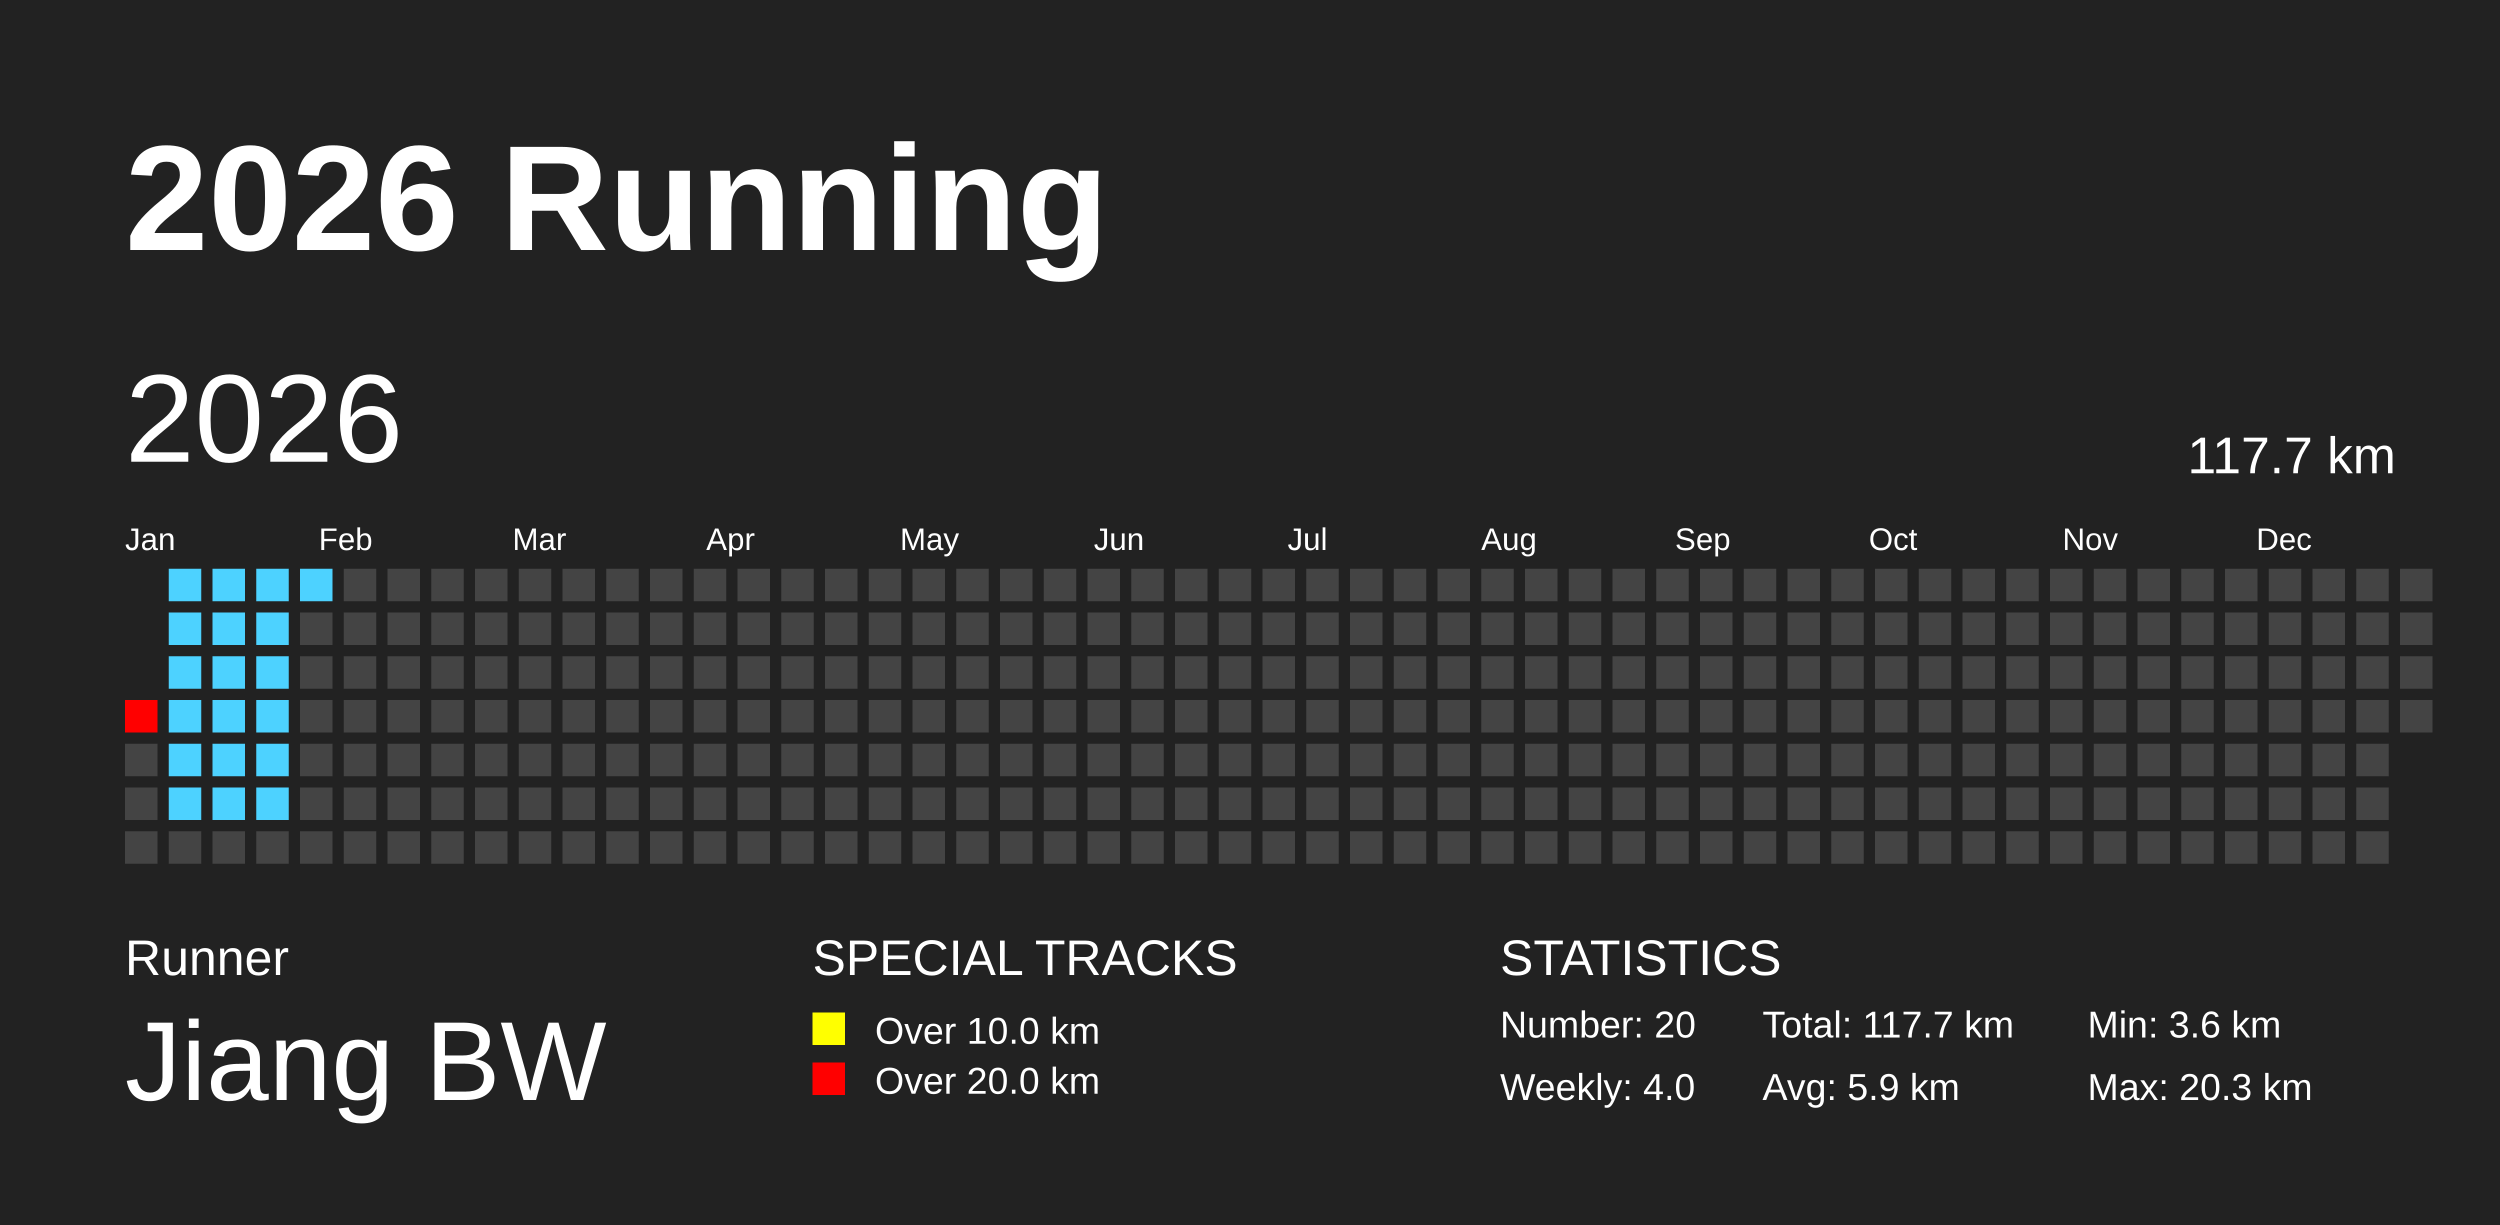
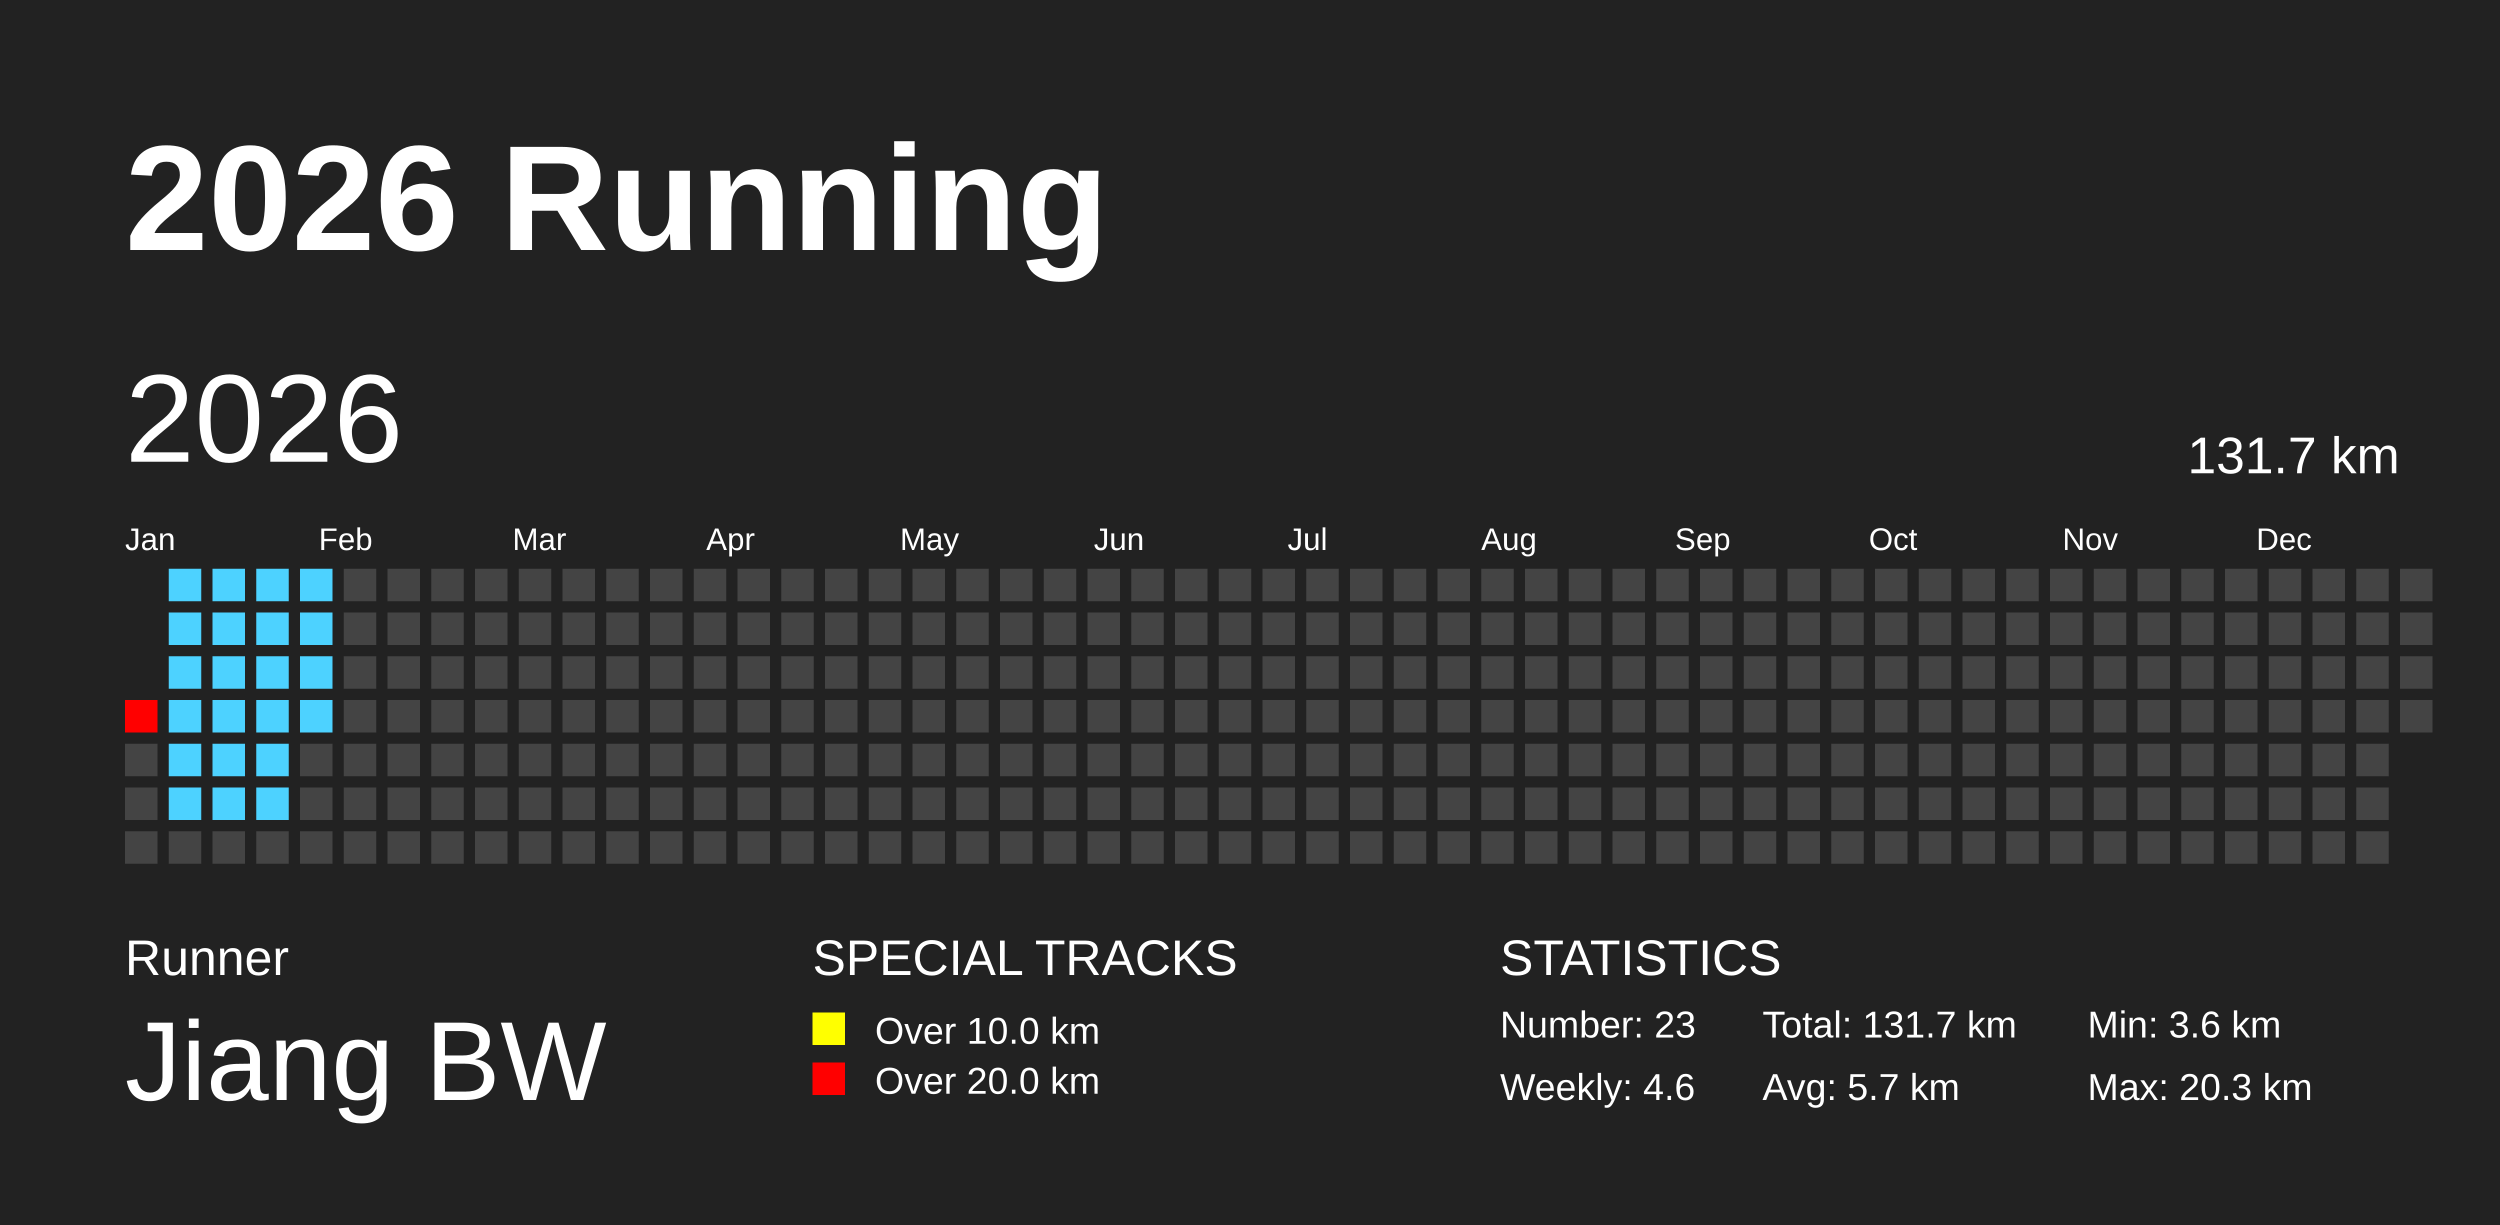
<svg xmlns="http://www.w3.org/2000/svg" baseProfile="full" height="98mm" version="1.1" viewBox="0,0,200,98" width="200mm">
  <defs />
  <rect fill="#222222" height="98" width="200" x="0" y="0" />
  <text fill="#FFFFFF" style="font-size:12px; font-family:Arial; font-weight:bold;" x="10" y="20">2026 Running</text>
  <text fill="#FFFFFF" style="font-size:4px; font-family:Arial" x="10" y="78">Runner</text>
  <text fill="#FFFFFF" style="font-size:9px; font-family:Arial" x="10" y="88">Jiang BW</text>
  <text fill="#FFFFFF" style="font-size:4px; font-family:Arial" x="65" y="78">SPECIAL TRACKS</text>
  <rect fill="yellow" height="2.6" width="2.6" x="65" y="81" />
  <text fill="#FFFFFF" style="font-size:3px; font-family:Arial" x="70" y="83.5">Over 10.0 km</text>
  <rect fill="red" height="2.6" width="2.6" x="65" y="85" />
  <text fill="#FFFFFF" style="font-size:3px; font-family:Arial" x="70" y="87.5">Over 20.0 km</text>
  <text fill="#FFFFFF" style="font-size:4px; font-family:Arial" x="120" y="78">STATISTICS</text>
-   <text fill="#FFFFFF" style="font-size:3px; font-family:Arial" x="120" y="83">Number: 20</text>
-   <text fill="#FFFFFF" style="font-size:3px; font-family:Arial" x="120" y="88">Weekly: 4.0</text>
-   <text fill="#FFFFFF" style="font-size:3px; font-family:Arial" x="141" y="83">Total: 117.7 km</text>
-   <text fill="#FFFFFF" style="font-size:3px; font-family:Arial" x="141" y="88">Avg: 5.9 km</text>
+   <text fill="#FFFFFF" style="font-size:3px; font-family:Arial" x="120" y="83">Number: 23</text>
+   <text fill="#FFFFFF" style="font-size:3px; font-family:Arial" x="120" y="88">Weekly: 4.6</text>
+   <text fill="#FFFFFF" style="font-size:3px; font-family:Arial" x="141" y="83">Total: 131.7 km</text>
+   <text fill="#FFFFFF" style="font-size:3px; font-family:Arial" x="141" y="88">Avg: 5.7 km</text>
  <text fill="#FFFFFF" style="font-size:3px; font-family:Arial" x="167" y="83">Min: 3.6 km</text>
  <text fill="#FFFFFF" style="font-size:3px; font-family:Arial" x="167" y="88">Max: 20.3 km</text>
  <text dominant-baseline="hanging" fill="#FFFFFF" style="font-size:10.0px; font-family:Arial;" x="10" y="30">2026</text>
-   <text dominant-baseline="hanging" fill="#FFFFFF" style="font-size:4.125px; font-family:Arial;" x="175" y="35">117.7 km</text>
+   <text dominant-baseline="hanging" fill="#FFFFFF" style="font-size:4.125px; font-family:Arial;" x="175" y="35">131.7 km</text>
  <text fill="#FFFFFF" style="font-size:2.5px; font-family:Arial" x="10.0" y="44">Jan</text>
  <text fill="#FFFFFF" style="font-size:2.5px; font-family:Arial" x="25.5" y="44">Feb</text>
  <text fill="#FFFFFF" style="font-size:2.5px; font-family:Arial" x="41.0" y="44">Mar</text>
  <text fill="#FFFFFF" style="font-size:2.5px; font-family:Arial" x="56.5" y="44">Apr</text>
  <text fill="#FFFFFF" style="font-size:2.5px; font-family:Arial" x="72.0" y="44">May</text>
  <text fill="#FFFFFF" style="font-size:2.5px; font-family:Arial" x="87.5" y="44">Jun</text>
  <text fill="#FFFFFF" style="font-size:2.5px; font-family:Arial" x="103.0" y="44">Jul</text>
  <text fill="#FFFFFF" style="font-size:2.5px; font-family:Arial" x="118.5" y="44">Aug</text>
  <text fill="#FFFFFF" style="font-size:2.5px; font-family:Arial" x="134.0" y="44">Sep</text>
  <text fill="#FFFFFF" style="font-size:2.5px; font-family:Arial" x="149.5" y="44">Oct</text>
  <text fill="#FFFFFF" style="font-size:2.5px; font-family:Arial" x="165.0" y="44">Nov</text>
  <text fill="#FFFFFF" style="font-size:2.5px; font-family:Arial" x="180.5" y="44">Dec</text>
  <rect fill="red" height="2.6" width="2.6" x="10.0" y="56.0" />
  <rect fill="#444444" height="2.6" width="2.6" x="10.0" y="59.5" />
  <rect fill="#444444" height="2.6" width="2.6" x="10.0" y="63.0" />
  <rect fill="#444444" height="2.6" width="2.6" x="10.0" y="66.5" />
  <rect fill="#4dd2ff" height="2.6" width="2.6" x="13.5" y="45.5" />
  <rect fill="#4dd2ff" height="2.6" width="2.6" x="13.5" y="49.0" />
  <rect fill="#4dd2ff" height="2.6" width="2.6" x="13.5" y="52.5" />
  <rect fill="#4dd2ff" height="2.6" width="2.6" x="13.5" y="56.0" />
  <rect fill="#4dd2ff" height="2.6" width="2.6" x="13.5" y="59.5" />
  <rect fill="#4dd2ff" height="2.6" width="2.6" x="13.5" y="63.0" />
  <rect fill="#444444" height="2.6" width="2.6" x="13.5" y="66.5" />
  <rect fill="#4dd2ff" height="2.6" width="2.6" x="17.0" y="45.5" />
  <rect fill="#4dd2ff" height="2.6" width="2.6" x="17.0" y="49.0" />
  <rect fill="#4dd2ff" height="2.6" width="2.6" x="17.0" y="52.5" />
  <rect fill="#4dd2ff" height="2.6" width="2.6" x="17.0" y="56.0" />
  <rect fill="#4dd2ff" height="2.6" width="2.6" x="17.0" y="59.5" />
  <rect fill="#4dd2ff" height="2.6" width="2.6" x="17.0" y="63.0" />
  <rect fill="#444444" height="2.6" width="2.6" x="17.0" y="66.5" />
  <rect fill="#4dd2ff" height="2.6" width="2.6" x="20.5" y="45.5" />
  <rect fill="#4dd2ff" height="2.6" width="2.6" x="20.5" y="49.0" />
  <rect fill="#4dd2ff" height="2.6" width="2.6" x="20.5" y="52.5" />
  <rect fill="#4dd2ff" height="2.6" width="2.6" x="20.5" y="56.0" />
  <rect fill="#4dd2ff" height="2.6" width="2.6" x="20.5" y="59.5" />
  <rect fill="#4dd2ff" height="2.6" width="2.6" x="20.5" y="63.0" />
  <rect fill="#444444" height="2.6" width="2.6" x="20.5" y="66.5" />
  <rect fill="#4dd2ff" height="2.6" width="2.6" x="24.0" y="45.5" />
-   <rect fill="#444444" height="2.6" width="2.6" x="24.0" y="49.0" />
-   <rect fill="#444444" height="2.6" width="2.6" x="24.0" y="52.5" />
-   <rect fill="#444444" height="2.6" width="2.6" x="24.0" y="56.0" />
+   <rect fill="#4dd2ff" height="2.6" width="2.6" x="24.0" y="49.0" />
+   <rect fill="#4dd2ff" height="2.6" width="2.6" x="24.0" y="52.5" />
+   <rect fill="#4dd2ff" height="2.6" width="2.6" x="24.0" y="56.0" />
  <rect fill="#444444" height="2.6" width="2.6" x="24.0" y="59.5" />
  <rect fill="#444444" height="2.6" width="2.6" x="24.0" y="63.0" />
  <rect fill="#444444" height="2.6" width="2.6" x="24.0" y="66.5" />
  <rect fill="#444444" height="2.6" width="2.6" x="27.5" y="45.5" />
  <rect fill="#444444" height="2.6" width="2.6" x="27.5" y="49.0" />
  <rect fill="#444444" height="2.6" width="2.6" x="27.5" y="52.5" />
  <rect fill="#444444" height="2.6" width="2.6" x="27.5" y="56.0" />
  <rect fill="#444444" height="2.6" width="2.6" x="27.5" y="59.5" />
  <rect fill="#444444" height="2.6" width="2.6" x="27.5" y="63.0" />
  <rect fill="#444444" height="2.6" width="2.6" x="27.5" y="66.5" />
  <rect fill="#444444" height="2.6" width="2.6" x="31.0" y="45.5" />
  <rect fill="#444444" height="2.6" width="2.6" x="31.0" y="49.0" />
  <rect fill="#444444" height="2.6" width="2.6" x="31.0" y="52.5" />
  <rect fill="#444444" height="2.6" width="2.6" x="31.0" y="56.0" />
  <rect fill="#444444" height="2.6" width="2.6" x="31.0" y="59.5" />
  <rect fill="#444444" height="2.6" width="2.6" x="31.0" y="63.0" />
  <rect fill="#444444" height="2.6" width="2.6" x="31.0" y="66.5" />
  <rect fill="#444444" height="2.6" width="2.6" x="34.5" y="45.5" />
  <rect fill="#444444" height="2.6" width="2.6" x="34.5" y="49.0" />
  <rect fill="#444444" height="2.6" width="2.6" x="34.5" y="52.5" />
  <rect fill="#444444" height="2.6" width="2.6" x="34.5" y="56.0" />
  <rect fill="#444444" height="2.6" width="2.6" x="34.5" y="59.5" />
  <rect fill="#444444" height="2.6" width="2.6" x="34.5" y="63.0" />
  <rect fill="#444444" height="2.6" width="2.6" x="34.5" y="66.5" />
  <rect fill="#444444" height="2.6" width="2.6" x="38.0" y="45.5" />
  <rect fill="#444444" height="2.6" width="2.6" x="38.0" y="49.0" />
  <rect fill="#444444" height="2.6" width="2.6" x="38.0" y="52.5" />
  <rect fill="#444444" height="2.6" width="2.6" x="38.0" y="56.0" />
  <rect fill="#444444" height="2.6" width="2.6" x="38.0" y="59.5" />
  <rect fill="#444444" height="2.6" width="2.6" x="38.0" y="63.0" />
  <rect fill="#444444" height="2.6" width="2.6" x="38.0" y="66.5" />
  <rect fill="#444444" height="2.6" width="2.6" x="41.5" y="45.5" />
  <rect fill="#444444" height="2.6" width="2.6" x="41.5" y="49.0" />
  <rect fill="#444444" height="2.6" width="2.6" x="41.5" y="52.5" />
  <rect fill="#444444" height="2.6" width="2.6" x="41.5" y="56.0" />
  <rect fill="#444444" height="2.6" width="2.6" x="41.5" y="59.5" />
  <rect fill="#444444" height="2.6" width="2.6" x="41.5" y="63.0" />
  <rect fill="#444444" height="2.6" width="2.6" x="41.5" y="66.5" />
  <rect fill="#444444" height="2.6" width="2.6" x="45.0" y="45.5" />
  <rect fill="#444444" height="2.6" width="2.6" x="45.0" y="49.0" />
  <rect fill="#444444" height="2.6" width="2.6" x="45.0" y="52.5" />
  <rect fill="#444444" height="2.6" width="2.6" x="45.0" y="56.0" />
  <rect fill="#444444" height="2.6" width="2.6" x="45.0" y="59.5" />
  <rect fill="#444444" height="2.6" width="2.6" x="45.0" y="63.0" />
  <rect fill="#444444" height="2.6" width="2.6" x="45.0" y="66.5" />
  <rect fill="#444444" height="2.6" width="2.6" x="48.5" y="45.5" />
  <rect fill="#444444" height="2.6" width="2.6" x="48.5" y="49.0" />
  <rect fill="#444444" height="2.6" width="2.6" x="48.5" y="52.5" />
  <rect fill="#444444" height="2.6" width="2.6" x="48.5" y="56.0" />
  <rect fill="#444444" height="2.6" width="2.6" x="48.5" y="59.5" />
  <rect fill="#444444" height="2.6" width="2.6" x="48.5" y="63.0" />
  <rect fill="#444444" height="2.6" width="2.6" x="48.5" y="66.5" />
  <rect fill="#444444" height="2.6" width="2.6" x="52.0" y="45.5" />
  <rect fill="#444444" height="2.6" width="2.6" x="52.0" y="49.0" />
  <rect fill="#444444" height="2.6" width="2.6" x="52.0" y="52.5" />
  <rect fill="#444444" height="2.6" width="2.6" x="52.0" y="56.0" />
  <rect fill="#444444" height="2.6" width="2.6" x="52.0" y="59.5" />
  <rect fill="#444444" height="2.6" width="2.6" x="52.0" y="63.0" />
  <rect fill="#444444" height="2.6" width="2.6" x="52.0" y="66.5" />
  <rect fill="#444444" height="2.6" width="2.6" x="55.5" y="45.5" />
  <rect fill="#444444" height="2.6" width="2.6" x="55.5" y="49.0" />
  <rect fill="#444444" height="2.6" width="2.6" x="55.5" y="52.5" />
  <rect fill="#444444" height="2.6" width="2.6" x="55.5" y="56.0" />
  <rect fill="#444444" height="2.6" width="2.6" x="55.5" y="59.5" />
  <rect fill="#444444" height="2.6" width="2.6" x="55.5" y="63.0" />
  <rect fill="#444444" height="2.6" width="2.6" x="55.5" y="66.5" />
  <rect fill="#444444" height="2.6" width="2.6" x="59.0" y="45.5" />
  <rect fill="#444444" height="2.6" width="2.6" x="59.0" y="49.0" />
  <rect fill="#444444" height="2.6" width="2.6" x="59.0" y="52.5" />
  <rect fill="#444444" height="2.6" width="2.6" x="59.0" y="56.0" />
  <rect fill="#444444" height="2.6" width="2.6" x="59.0" y="59.5" />
  <rect fill="#444444" height="2.6" width="2.6" x="59.0" y="63.0" />
  <rect fill="#444444" height="2.6" width="2.6" x="59.0" y="66.5" />
  <rect fill="#444444" height="2.6" width="2.6" x="62.5" y="45.5" />
  <rect fill="#444444" height="2.6" width="2.6" x="62.5" y="49.0" />
  <rect fill="#444444" height="2.6" width="2.6" x="62.5" y="52.5" />
  <rect fill="#444444" height="2.6" width="2.6" x="62.5" y="56.0" />
  <rect fill="#444444" height="2.6" width="2.6" x="62.5" y="59.5" />
  <rect fill="#444444" height="2.6" width="2.6" x="62.5" y="63.0" />
  <rect fill="#444444" height="2.6" width="2.6" x="62.5" y="66.5" />
  <rect fill="#444444" height="2.6" width="2.6" x="66.0" y="45.5" />
  <rect fill="#444444" height="2.6" width="2.6" x="66.0" y="49.0" />
  <rect fill="#444444" height="2.6" width="2.6" x="66.0" y="52.5" />
  <rect fill="#444444" height="2.6" width="2.6" x="66.0" y="56.0" />
  <rect fill="#444444" height="2.6" width="2.6" x="66.0" y="59.5" />
  <rect fill="#444444" height="2.6" width="2.6" x="66.0" y="63.0" />
  <rect fill="#444444" height="2.6" width="2.6" x="66.0" y="66.5" />
  <rect fill="#444444" height="2.6" width="2.6" x="69.5" y="45.5" />
  <rect fill="#444444" height="2.6" width="2.6" x="69.5" y="49.0" />
  <rect fill="#444444" height="2.6" width="2.6" x="69.5" y="52.5" />
  <rect fill="#444444" height="2.6" width="2.6" x="69.5" y="56.0" />
  <rect fill="#444444" height="2.6" width="2.6" x="69.5" y="59.5" />
  <rect fill="#444444" height="2.6" width="2.6" x="69.5" y="63.0" />
  <rect fill="#444444" height="2.6" width="2.6" x="69.5" y="66.5" />
  <rect fill="#444444" height="2.6" width="2.6" x="73.0" y="45.5" />
  <rect fill="#444444" height="2.6" width="2.6" x="73.0" y="49.0" />
  <rect fill="#444444" height="2.6" width="2.6" x="73.0" y="52.5" />
  <rect fill="#444444" height="2.6" width="2.6" x="73.0" y="56.0" />
  <rect fill="#444444" height="2.6" width="2.6" x="73.0" y="59.5" />
  <rect fill="#444444" height="2.6" width="2.6" x="73.0" y="63.0" />
  <rect fill="#444444" height="2.6" width="2.6" x="73.0" y="66.5" />
  <rect fill="#444444" height="2.6" width="2.6" x="76.5" y="45.5" />
  <rect fill="#444444" height="2.6" width="2.6" x="76.5" y="49.0" />
  <rect fill="#444444" height="2.6" width="2.6" x="76.5" y="52.5" />
  <rect fill="#444444" height="2.6" width="2.6" x="76.5" y="56.0" />
  <rect fill="#444444" height="2.6" width="2.6" x="76.5" y="59.5" />
  <rect fill="#444444" height="2.6" width="2.6" x="76.5" y="63.0" />
  <rect fill="#444444" height="2.6" width="2.6" x="76.5" y="66.5" />
  <rect fill="#444444" height="2.6" width="2.6" x="80.0" y="45.5" />
  <rect fill="#444444" height="2.6" width="2.6" x="80.0" y="49.0" />
  <rect fill="#444444" height="2.6" width="2.6" x="80.0" y="52.5" />
  <rect fill="#444444" height="2.6" width="2.6" x="80.0" y="56.0" />
  <rect fill="#444444" height="2.6" width="2.6" x="80.0" y="59.5" />
  <rect fill="#444444" height="2.6" width="2.6" x="80.0" y="63.0" />
  <rect fill="#444444" height="2.6" width="2.6" x="80.0" y="66.5" />
  <rect fill="#444444" height="2.6" width="2.6" x="83.5" y="45.5" />
  <rect fill="#444444" height="2.6" width="2.6" x="83.5" y="49.0" />
  <rect fill="#444444" height="2.6" width="2.6" x="83.5" y="52.5" />
  <rect fill="#444444" height="2.6" width="2.6" x="83.5" y="56.0" />
  <rect fill="#444444" height="2.6" width="2.6" x="83.5" y="59.5" />
  <rect fill="#444444" height="2.6" width="2.6" x="83.5" y="63.0" />
  <rect fill="#444444" height="2.6" width="2.6" x="83.5" y="66.5" />
  <rect fill="#444444" height="2.6" width="2.6" x="87.0" y="45.5" />
  <rect fill="#444444" height="2.6" width="2.6" x="87.0" y="49.0" />
  <rect fill="#444444" height="2.6" width="2.6" x="87.0" y="52.5" />
  <rect fill="#444444" height="2.6" width="2.6" x="87.0" y="56.0" />
  <rect fill="#444444" height="2.6" width="2.6" x="87.0" y="59.5" />
  <rect fill="#444444" height="2.6" width="2.6" x="87.0" y="63.0" />
  <rect fill="#444444" height="2.6" width="2.6" x="87.0" y="66.5" />
  <rect fill="#444444" height="2.6" width="2.6" x="90.5" y="45.5" />
  <rect fill="#444444" height="2.6" width="2.6" x="90.5" y="49.0" />
  <rect fill="#444444" height="2.6" width="2.6" x="90.5" y="52.5" />
  <rect fill="#444444" height="2.6" width="2.6" x="90.5" y="56.0" />
  <rect fill="#444444" height="2.6" width="2.6" x="90.5" y="59.5" />
  <rect fill="#444444" height="2.6" width="2.6" x="90.5" y="63.0" />
  <rect fill="#444444" height="2.6" width="2.6" x="90.5" y="66.5" />
  <rect fill="#444444" height="2.6" width="2.6" x="94.0" y="45.5" />
  <rect fill="#444444" height="2.6" width="2.6" x="94.0" y="49.0" />
  <rect fill="#444444" height="2.6" width="2.6" x="94.0" y="52.5" />
  <rect fill="#444444" height="2.6" width="2.6" x="94.0" y="56.0" />
  <rect fill="#444444" height="2.6" width="2.6" x="94.0" y="59.5" />
  <rect fill="#444444" height="2.6" width="2.6" x="94.0" y="63.0" />
  <rect fill="#444444" height="2.6" width="2.6" x="94.0" y="66.5" />
  <rect fill="#444444" height="2.6" width="2.6" x="97.5" y="45.5" />
  <rect fill="#444444" height="2.6" width="2.6" x="97.5" y="49.0" />
  <rect fill="#444444" height="2.6" width="2.6" x="97.5" y="52.5" />
  <rect fill="#444444" height="2.6" width="2.6" x="97.5" y="56.0" />
  <rect fill="#444444" height="2.6" width="2.6" x="97.5" y="59.5" />
  <rect fill="#444444" height="2.6" width="2.6" x="97.5" y="63.0" />
  <rect fill="#444444" height="2.6" width="2.6" x="97.5" y="66.5" />
  <rect fill="#444444" height="2.6" width="2.6" x="101.0" y="45.5" />
  <rect fill="#444444" height="2.6" width="2.6" x="101.0" y="49.0" />
  <rect fill="#444444" height="2.6" width="2.6" x="101.0" y="52.5" />
  <rect fill="#444444" height="2.6" width="2.6" x="101.0" y="56.0" />
  <rect fill="#444444" height="2.6" width="2.6" x="101.0" y="59.5" />
  <rect fill="#444444" height="2.6" width="2.6" x="101.0" y="63.0" />
  <rect fill="#444444" height="2.6" width="2.6" x="101.0" y="66.5" />
  <rect fill="#444444" height="2.6" width="2.6" x="104.5" y="45.5" />
  <rect fill="#444444" height="2.6" width="2.6" x="104.5" y="49.0" />
  <rect fill="#444444" height="2.6" width="2.6" x="104.5" y="52.5" />
  <rect fill="#444444" height="2.6" width="2.6" x="104.5" y="56.0" />
  <rect fill="#444444" height="2.6" width="2.6" x="104.5" y="59.5" />
  <rect fill="#444444" height="2.6" width="2.6" x="104.5" y="63.0" />
  <rect fill="#444444" height="2.6" width="2.6" x="104.5" y="66.5" />
  <rect fill="#444444" height="2.6" width="2.6" x="108.0" y="45.5" />
  <rect fill="#444444" height="2.6" width="2.6" x="108.0" y="49.0" />
  <rect fill="#444444" height="2.6" width="2.6" x="108.0" y="52.5" />
  <rect fill="#444444" height="2.6" width="2.6" x="108.0" y="56.0" />
  <rect fill="#444444" height="2.6" width="2.6" x="108.0" y="59.5" />
  <rect fill="#444444" height="2.6" width="2.6" x="108.0" y="63.0" />
  <rect fill="#444444" height="2.6" width="2.6" x="108.0" y="66.5" />
  <rect fill="#444444" height="2.6" width="2.6" x="111.5" y="45.5" />
  <rect fill="#444444" height="2.6" width="2.6" x="111.5" y="49.0" />
  <rect fill="#444444" height="2.6" width="2.6" x="111.5" y="52.5" />
  <rect fill="#444444" height="2.6" width="2.6" x="111.5" y="56.0" />
  <rect fill="#444444" height="2.6" width="2.6" x="111.5" y="59.5" />
  <rect fill="#444444" height="2.6" width="2.6" x="111.5" y="63.0" />
  <rect fill="#444444" height="2.6" width="2.6" x="111.5" y="66.5" />
  <rect fill="#444444" height="2.6" width="2.6" x="115.0" y="45.5" />
  <rect fill="#444444" height="2.6" width="2.6" x="115.0" y="49.0" />
  <rect fill="#444444" height="2.6" width="2.6" x="115.0" y="52.5" />
  <rect fill="#444444" height="2.6" width="2.6" x="115.0" y="56.0" />
  <rect fill="#444444" height="2.6" width="2.6" x="115.0" y="59.5" />
  <rect fill="#444444" height="2.6" width="2.6" x="115.0" y="63.0" />
  <rect fill="#444444" height="2.6" width="2.6" x="115.0" y="66.5" />
  <rect fill="#444444" height="2.6" width="2.6" x="118.5" y="45.5" />
  <rect fill="#444444" height="2.6" width="2.6" x="118.5" y="49.0" />
  <rect fill="#444444" height="2.6" width="2.6" x="118.5" y="52.5" />
  <rect fill="#444444" height="2.6" width="2.6" x="118.5" y="56.0" />
  <rect fill="#444444" height="2.6" width="2.6" x="118.5" y="59.5" />
  <rect fill="#444444" height="2.6" width="2.6" x="118.5" y="63.0" />
  <rect fill="#444444" height="2.6" width="2.6" x="118.5" y="66.5" />
  <rect fill="#444444" height="2.6" width="2.6" x="122.0" y="45.5" />
  <rect fill="#444444" height="2.6" width="2.6" x="122.0" y="49.0" />
  <rect fill="#444444" height="2.6" width="2.6" x="122.0" y="52.5" />
  <rect fill="#444444" height="2.6" width="2.6" x="122.0" y="56.0" />
  <rect fill="#444444" height="2.6" width="2.6" x="122.0" y="59.5" />
  <rect fill="#444444" height="2.6" width="2.6" x="122.0" y="63.0" />
  <rect fill="#444444" height="2.6" width="2.6" x="122.0" y="66.5" />
  <rect fill="#444444" height="2.6" width="2.6" x="125.5" y="45.5" />
  <rect fill="#444444" height="2.6" width="2.6" x="125.5" y="49.0" />
  <rect fill="#444444" height="2.6" width="2.6" x="125.5" y="52.5" />
  <rect fill="#444444" height="2.6" width="2.6" x="125.5" y="56.0" />
  <rect fill="#444444" height="2.6" width="2.6" x="125.5" y="59.5" />
  <rect fill="#444444" height="2.6" width="2.6" x="125.5" y="63.0" />
  <rect fill="#444444" height="2.6" width="2.6" x="125.5" y="66.5" />
  <rect fill="#444444" height="2.6" width="2.6" x="129.0" y="45.5" />
  <rect fill="#444444" height="2.6" width="2.6" x="129.0" y="49.0" />
  <rect fill="#444444" height="2.6" width="2.6" x="129.0" y="52.5" />
  <rect fill="#444444" height="2.6" width="2.6" x="129.0" y="56.0" />
  <rect fill="#444444" height="2.6" width="2.6" x="129.0" y="59.5" />
  <rect fill="#444444" height="2.6" width="2.6" x="129.0" y="63.0" />
  <rect fill="#444444" height="2.6" width="2.6" x="129.0" y="66.5" />
  <rect fill="#444444" height="2.6" width="2.6" x="132.5" y="45.5" />
  <rect fill="#444444" height="2.6" width="2.6" x="132.5" y="49.0" />
  <rect fill="#444444" height="2.6" width="2.6" x="132.5" y="52.5" />
  <rect fill="#444444" height="2.6" width="2.6" x="132.5" y="56.0" />
  <rect fill="#444444" height="2.6" width="2.6" x="132.5" y="59.5" />
  <rect fill="#444444" height="2.6" width="2.6" x="132.5" y="63.0" />
  <rect fill="#444444" height="2.6" width="2.6" x="132.5" y="66.5" />
  <rect fill="#444444" height="2.6" width="2.6" x="136.0" y="45.5" />
  <rect fill="#444444" height="2.6" width="2.6" x="136.0" y="49.0" />
  <rect fill="#444444" height="2.6" width="2.6" x="136.0" y="52.5" />
  <rect fill="#444444" height="2.6" width="2.6" x="136.0" y="56.0" />
  <rect fill="#444444" height="2.6" width="2.6" x="136.0" y="59.5" />
  <rect fill="#444444" height="2.6" width="2.6" x="136.0" y="63.0" />
  <rect fill="#444444" height="2.6" width="2.6" x="136.0" y="66.5" />
  <rect fill="#444444" height="2.6" width="2.6" x="139.5" y="45.5" />
  <rect fill="#444444" height="2.6" width="2.6" x="139.5" y="49.0" />
  <rect fill="#444444" height="2.6" width="2.6" x="139.5" y="52.5" />
  <rect fill="#444444" height="2.6" width="2.6" x="139.5" y="56.0" />
  <rect fill="#444444" height="2.6" width="2.6" x="139.5" y="59.5" />
  <rect fill="#444444" height="2.6" width="2.6" x="139.5" y="63.0" />
  <rect fill="#444444" height="2.6" width="2.6" x="139.5" y="66.5" />
  <rect fill="#444444" height="2.6" width="2.6" x="143.0" y="45.5" />
  <rect fill="#444444" height="2.6" width="2.6" x="143.0" y="49.0" />
  <rect fill="#444444" height="2.6" width="2.6" x="143.0" y="52.5" />
  <rect fill="#444444" height="2.6" width="2.6" x="143.0" y="56.0" />
  <rect fill="#444444" height="2.6" width="2.6" x="143.0" y="59.5" />
  <rect fill="#444444" height="2.6" width="2.6" x="143.0" y="63.0" />
  <rect fill="#444444" height="2.6" width="2.6" x="143.0" y="66.5" />
  <rect fill="#444444" height="2.6" width="2.6" x="146.5" y="45.5" />
  <rect fill="#444444" height="2.6" width="2.6" x="146.5" y="49.0" />
  <rect fill="#444444" height="2.6" width="2.6" x="146.5" y="52.5" />
  <rect fill="#444444" height="2.6" width="2.6" x="146.5" y="56.0" />
  <rect fill="#444444" height="2.6" width="2.6" x="146.5" y="59.5" />
  <rect fill="#444444" height="2.6" width="2.6" x="146.5" y="63.0" />
  <rect fill="#444444" height="2.6" width="2.6" x="146.5" y="66.5" />
  <rect fill="#444444" height="2.6" width="2.6" x="150.0" y="45.5" />
  <rect fill="#444444" height="2.6" width="2.6" x="150.0" y="49.0" />
  <rect fill="#444444" height="2.6" width="2.6" x="150.0" y="52.5" />
  <rect fill="#444444" height="2.6" width="2.6" x="150.0" y="56.0" />
  <rect fill="#444444" height="2.6" width="2.6" x="150.0" y="59.5" />
  <rect fill="#444444" height="2.6" width="2.6" x="150.0" y="63.0" />
  <rect fill="#444444" height="2.6" width="2.6" x="150.0" y="66.5" />
  <rect fill="#444444" height="2.6" width="2.6" x="153.5" y="45.5" />
  <rect fill="#444444" height="2.6" width="2.6" x="153.5" y="49.0" />
  <rect fill="#444444" height="2.6" width="2.6" x="153.5" y="52.5" />
  <rect fill="#444444" height="2.6" width="2.6" x="153.5" y="56.0" />
  <rect fill="#444444" height="2.6" width="2.6" x="153.5" y="59.5" />
  <rect fill="#444444" height="2.6" width="2.6" x="153.5" y="63.0" />
  <rect fill="#444444" height="2.6" width="2.6" x="153.5" y="66.5" />
  <rect fill="#444444" height="2.6" width="2.6" x="157.0" y="45.5" />
  <rect fill="#444444" height="2.6" width="2.6" x="157.0" y="49.0" />
  <rect fill="#444444" height="2.6" width="2.6" x="157.0" y="52.5" />
  <rect fill="#444444" height="2.6" width="2.6" x="157.0" y="56.0" />
  <rect fill="#444444" height="2.6" width="2.6" x="157.0" y="59.5" />
  <rect fill="#444444" height="2.6" width="2.6" x="157.0" y="63.0" />
  <rect fill="#444444" height="2.6" width="2.6" x="157.0" y="66.5" />
  <rect fill="#444444" height="2.6" width="2.6" x="160.5" y="45.5" />
  <rect fill="#444444" height="2.6" width="2.6" x="160.5" y="49.0" />
  <rect fill="#444444" height="2.6" width="2.6" x="160.5" y="52.5" />
  <rect fill="#444444" height="2.6" width="2.6" x="160.5" y="56.0" />
  <rect fill="#444444" height="2.6" width="2.6" x="160.5" y="59.5" />
  <rect fill="#444444" height="2.6" width="2.6" x="160.5" y="63.0" />
  <rect fill="#444444" height="2.6" width="2.6" x="160.5" y="66.5" />
  <rect fill="#444444" height="2.6" width="2.6" x="164.0" y="45.5" />
  <rect fill="#444444" height="2.6" width="2.6" x="164.0" y="49.0" />
  <rect fill="#444444" height="2.6" width="2.6" x="164.0" y="52.5" />
  <rect fill="#444444" height="2.6" width="2.6" x="164.0" y="56.0" />
  <rect fill="#444444" height="2.6" width="2.6" x="164.0" y="59.5" />
  <rect fill="#444444" height="2.6" width="2.6" x="164.0" y="63.0" />
  <rect fill="#444444" height="2.6" width="2.6" x="164.0" y="66.5" />
  <rect fill="#444444" height="2.6" width="2.6" x="167.5" y="45.5" />
  <rect fill="#444444" height="2.6" width="2.6" x="167.5" y="49.0" />
  <rect fill="#444444" height="2.6" width="2.6" x="167.5" y="52.5" />
  <rect fill="#444444" height="2.6" width="2.6" x="167.5" y="56.0" />
  <rect fill="#444444" height="2.6" width="2.6" x="167.5" y="59.5" />
  <rect fill="#444444" height="2.6" width="2.6" x="167.5" y="63.0" />
  <rect fill="#444444" height="2.6" width="2.6" x="167.5" y="66.5" />
  <rect fill="#444444" height="2.6" width="2.6" x="171.0" y="45.5" />
  <rect fill="#444444" height="2.6" width="2.6" x="171.0" y="49.0" />
  <rect fill="#444444" height="2.6" width="2.6" x="171.0" y="52.5" />
  <rect fill="#444444" height="2.6" width="2.6" x="171.0" y="56.0" />
  <rect fill="#444444" height="2.6" width="2.6" x="171.0" y="59.5" />
  <rect fill="#444444" height="2.6" width="2.6" x="171.0" y="63.0" />
  <rect fill="#444444" height="2.6" width="2.6" x="171.0" y="66.5" />
  <rect fill="#444444" height="2.6" width="2.6" x="174.5" y="45.5" />
  <rect fill="#444444" height="2.6" width="2.6" x="174.5" y="49.0" />
  <rect fill="#444444" height="2.6" width="2.6" x="174.5" y="52.5" />
  <rect fill="#444444" height="2.6" width="2.6" x="174.5" y="56.0" />
  <rect fill="#444444" height="2.6" width="2.6" x="174.5" y="59.5" />
  <rect fill="#444444" height="2.6" width="2.6" x="174.5" y="63.0" />
  <rect fill="#444444" height="2.6" width="2.6" x="174.5" y="66.5" />
  <rect fill="#444444" height="2.6" width="2.6" x="178.0" y="45.5" />
  <rect fill="#444444" height="2.6" width="2.6" x="178.0" y="49.0" />
  <rect fill="#444444" height="2.6" width="2.6" x="178.0" y="52.5" />
  <rect fill="#444444" height="2.6" width="2.6" x="178.0" y="56.0" />
  <rect fill="#444444" height="2.6" width="2.6" x="178.0" y="59.5" />
  <rect fill="#444444" height="2.6" width="2.6" x="178.0" y="63.0" />
  <rect fill="#444444" height="2.6" width="2.6" x="178.0" y="66.5" />
  <rect fill="#444444" height="2.6" width="2.6" x="181.5" y="45.5" />
  <rect fill="#444444" height="2.6" width="2.6" x="181.5" y="49.0" />
  <rect fill="#444444" height="2.6" width="2.6" x="181.5" y="52.5" />
  <rect fill="#444444" height="2.6" width="2.6" x="181.5" y="56.0" />
  <rect fill="#444444" height="2.6" width="2.6" x="181.5" y="59.5" />
  <rect fill="#444444" height="2.6" width="2.6" x="181.5" y="63.0" />
  <rect fill="#444444" height="2.6" width="2.6" x="181.5" y="66.5" />
  <rect fill="#444444" height="2.6" width="2.6" x="185.0" y="45.5" />
  <rect fill="#444444" height="2.6" width="2.6" x="185.0" y="49.0" />
  <rect fill="#444444" height="2.6" width="2.6" x="185.0" y="52.5" />
  <rect fill="#444444" height="2.6" width="2.6" x="185.0" y="56.0" />
  <rect fill="#444444" height="2.6" width="2.6" x="185.0" y="59.5" />
  <rect fill="#444444" height="2.6" width="2.6" x="185.0" y="63.0" />
  <rect fill="#444444" height="2.6" width="2.6" x="185.0" y="66.5" />
  <rect fill="#444444" height="2.6" width="2.6" x="188.5" y="45.5" />
  <rect fill="#444444" height="2.6" width="2.6" x="188.5" y="49.0" />
  <rect fill="#444444" height="2.6" width="2.6" x="188.5" y="52.5" />
  <rect fill="#444444" height="2.6" width="2.6" x="188.5" y="56.0" />
  <rect fill="#444444" height="2.6" width="2.6" x="188.5" y="59.5" />
  <rect fill="#444444" height="2.6" width="2.6" x="188.5" y="63.0" />
  <rect fill="#444444" height="2.6" width="2.6" x="188.5" y="66.5" />
  <rect fill="#444444" height="2.6" width="2.6" x="192.0" y="45.5" />
  <rect fill="#444444" height="2.6" width="2.6" x="192.0" y="49.0" />
  <rect fill="#444444" height="2.6" width="2.6" x="192.0" y="52.5" />
  <rect fill="#444444" height="2.6" width="2.6" x="192.0" y="56.0" />
</svg>
